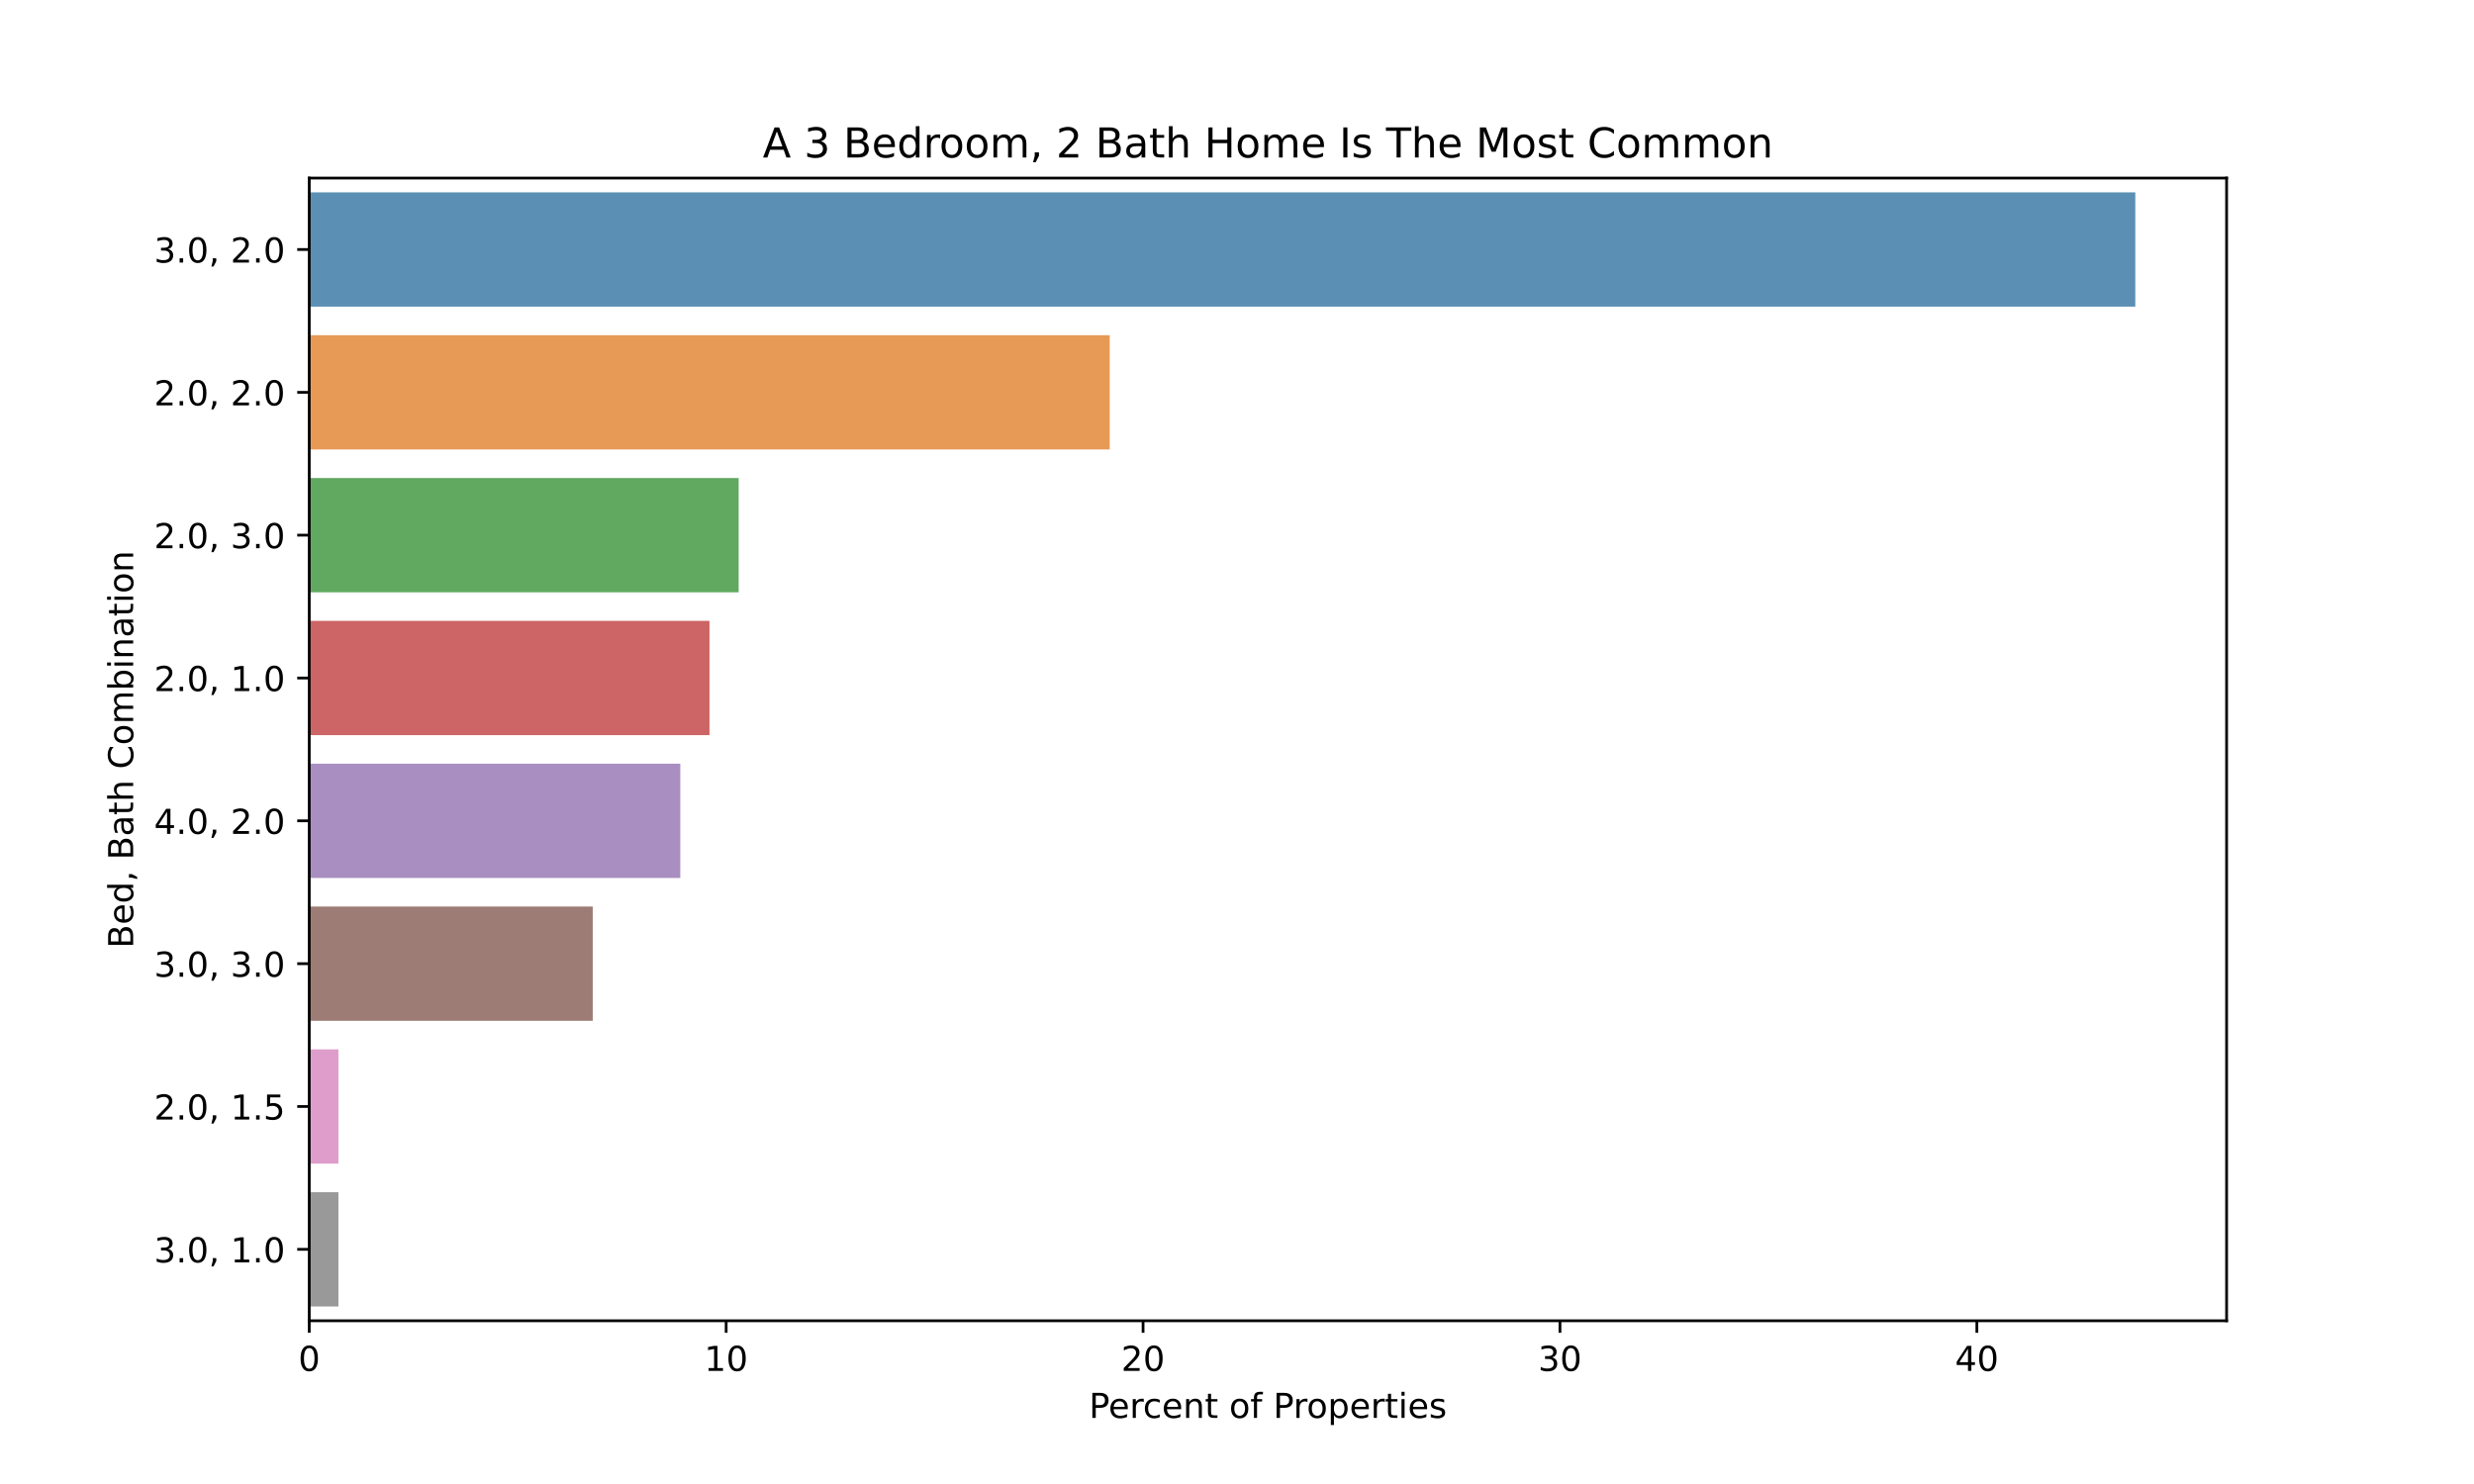
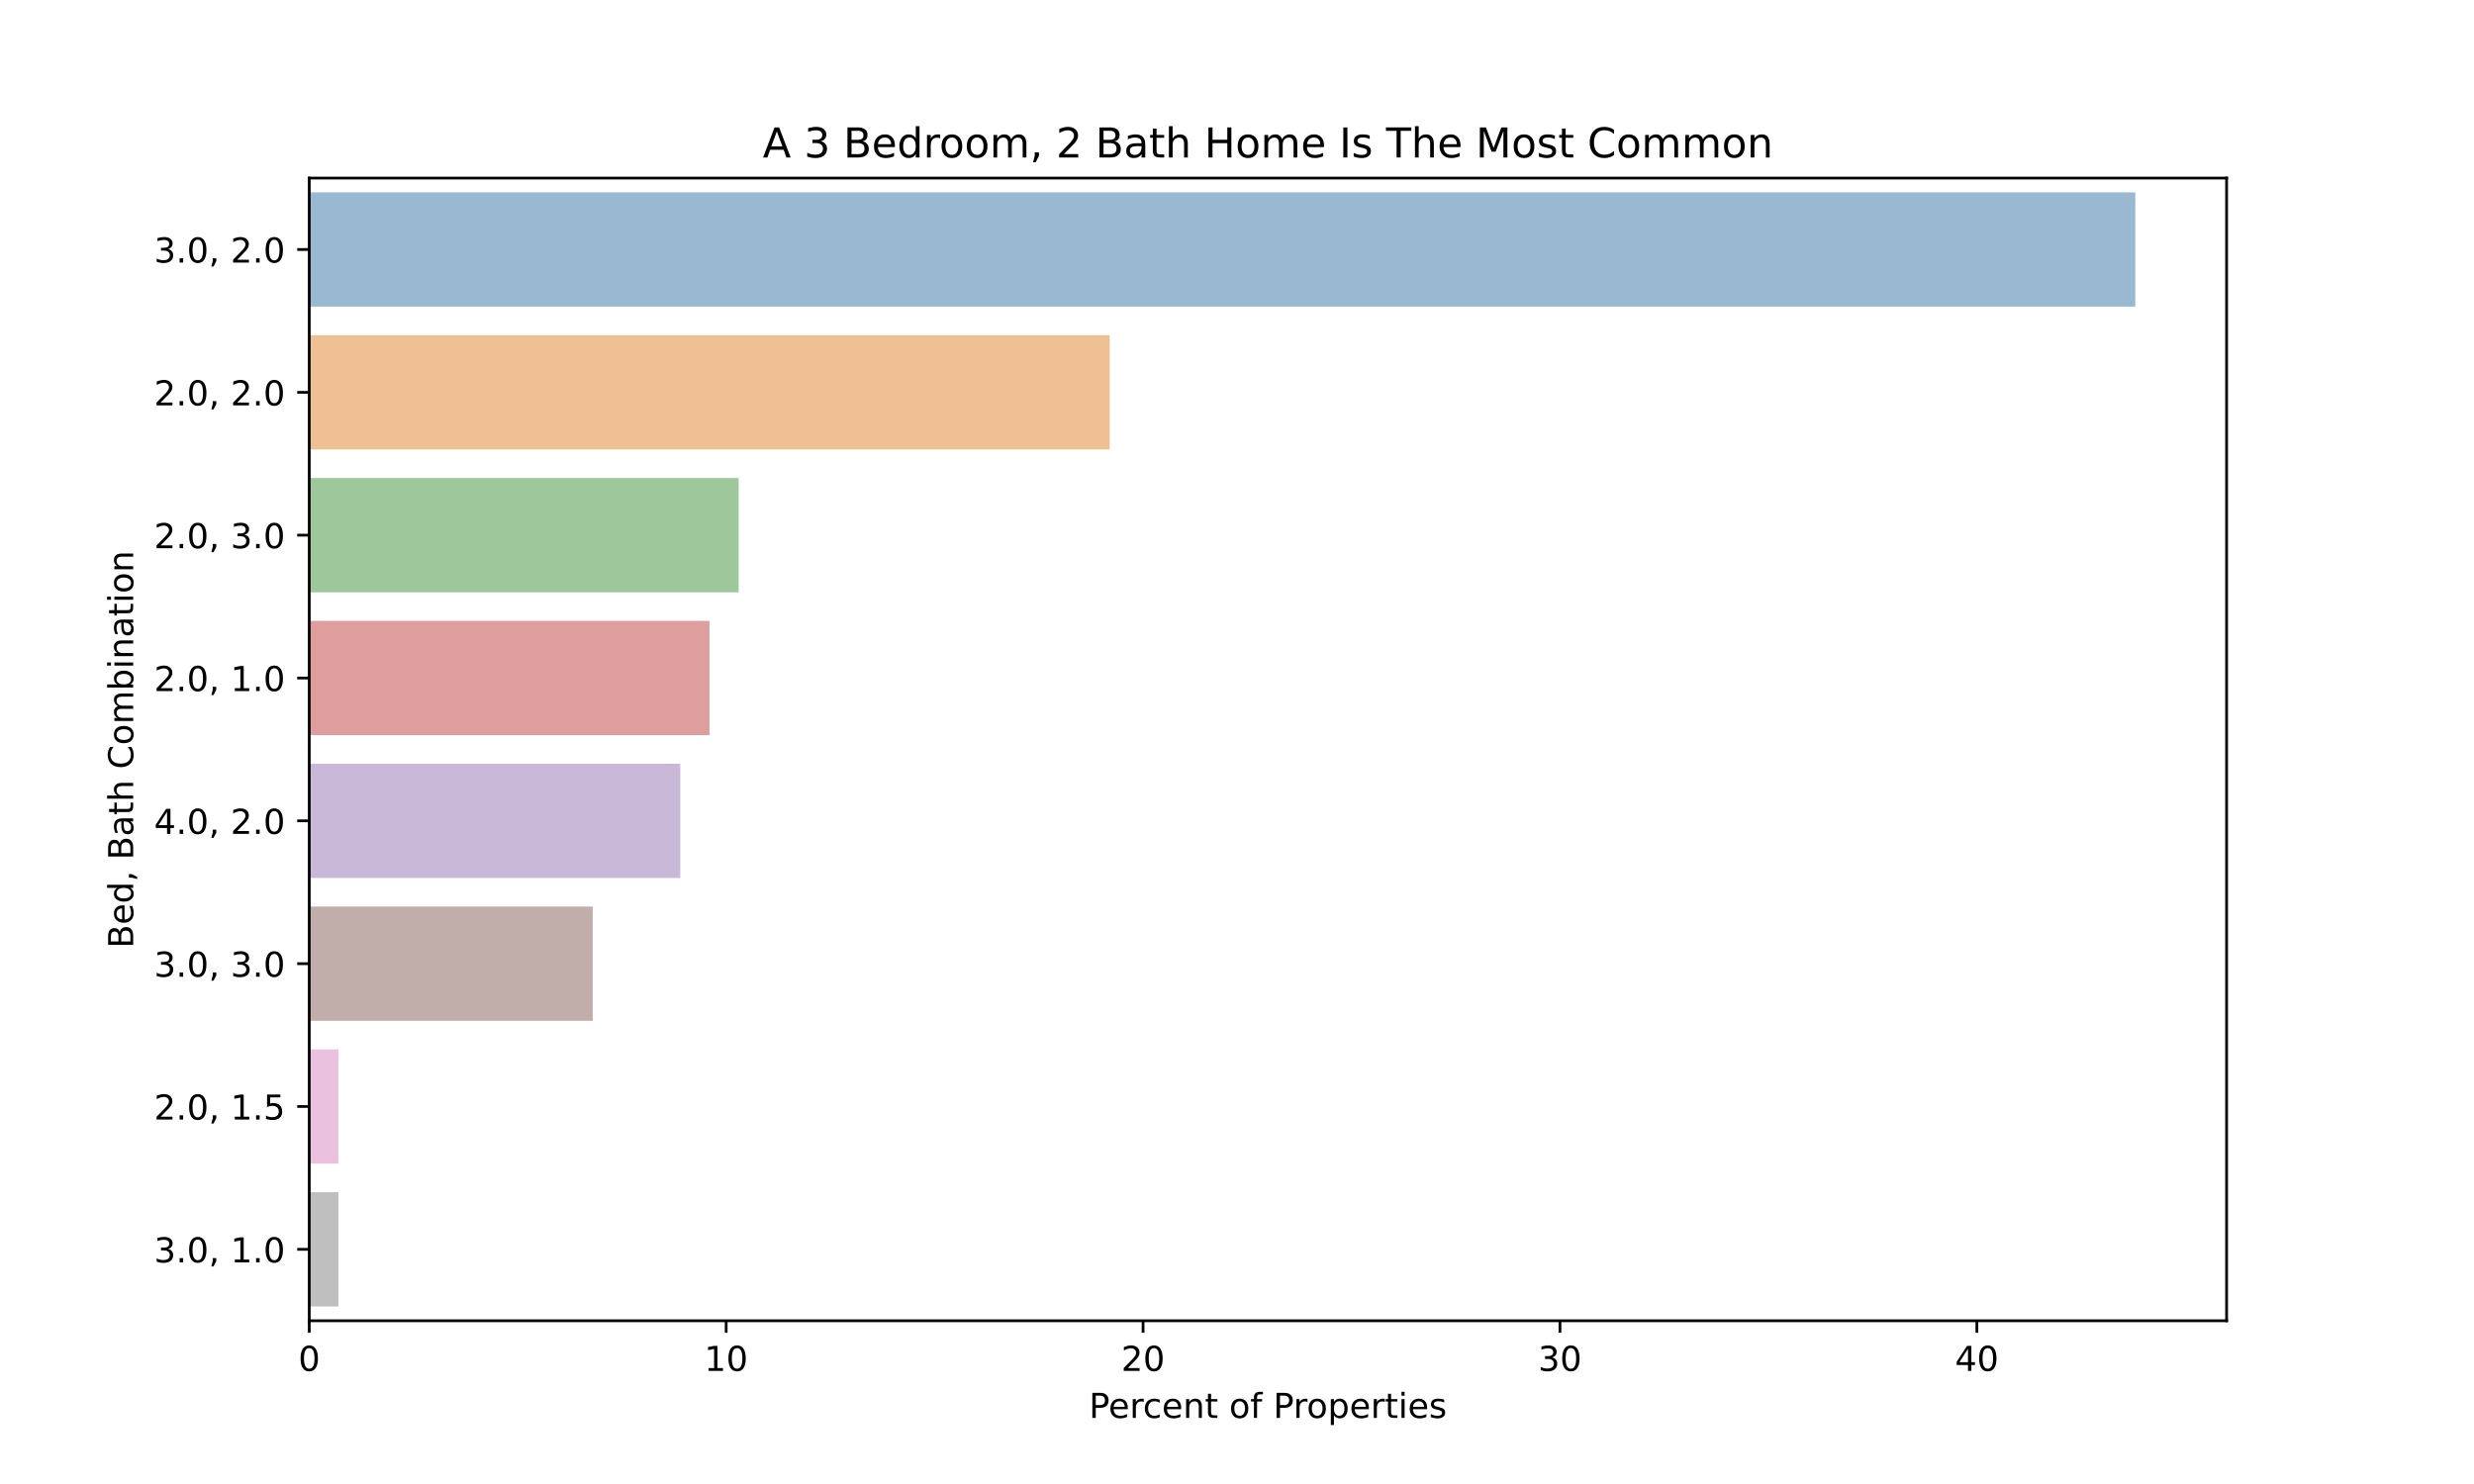
<svg xmlns="http://www.w3.org/2000/svg" xmlns:xlink="http://www.w3.org/1999/xlink" width="720pt" height="432pt" viewBox="0 0 720 432" version="1.1">
  <defs>
    <style type="text/css">*{stroke-linejoin: round; stroke-linecap: butt}</style>
  </defs>
  <g id="figure_1">
    <g id="patch_1">
      <path d="M 0 432  L 720 432  L 720 0  L 0 0  z " style="fill: #ffffff" />
    </g>
    <g id="axes_1">
      <g id="patch_2">
        <path d="M 90 384.48  L 648 384.48  L 648 51.84  L 90 51.84  z " style="fill: #ffffff" />
      </g>
      <g id="patch_3">
-         <path d="M 90 55.998  L 621.429 55.998  L 621.429 89.262  L 90 89.262  z " clip-path="url(#p7a40c414b9)" style="fill: #3274a1; opacity: 0.8" />
+         <path d="M 90 55.998  L 621.429 55.998  L 621.429 89.262  L 90 89.262  z " clip-path="url(#pf387bb75e4)" style="fill: #3274a1; opacity: 0.5" />
      </g>
      <g id="patch_4">
-         <path d="M 90 97.578  L 322.955 97.578  L 322.955 130.842  L 90 130.842  z " clip-path="url(#p7a40c414b9)" style="fill: #e1812c; opacity: 0.8" />
+         <path d="M 90 97.578  L 322.955 97.578  L 322.955 130.842  L 90 130.842  z " clip-path="url(#pf387bb75e4)" style="fill: #e1812c; opacity: 0.5" />
      </g>
      <g id="patch_5">
-         <path d="M 90 139.158  L 214.971 139.158  L 214.971 172.422  L 90 172.422  z " clip-path="url(#p7a40c414b9)" style="fill: #3a923a; opacity: 0.8" />
+         <path d="M 90 139.158  L 214.971 139.158  L 214.971 172.422  L 90 172.422  z " clip-path="url(#pf387bb75e4)" style="fill: #3a923a; opacity: 0.5" />
      </g>
      <g id="patch_6">
-         <path d="M 90 180.738  L 206.477 180.738  L 206.477 214.002  L 90 214.002  z " clip-path="url(#p7a40c414b9)" style="fill: #c03d3e; opacity: 0.8" />
+         <path d="M 90 180.738  L 206.477 180.738  L 206.477 214.002  L 90 214.002  z " clip-path="url(#pf387bb75e4)" style="fill: #c03d3e; opacity: 0.5" />
      </g>
      <g id="patch_7">
-         <path d="M 90 222.318  L 197.984 222.318  L 197.984 255.582  L 90 255.582  z " clip-path="url(#p7a40c414b9)" style="fill: #9372b2; opacity: 0.8" />
+         <path d="M 90 222.318  L 197.984 222.318  L 197.984 255.582  L 90 255.582  z " clip-path="url(#pf387bb75e4)" style="fill: #9372b2; opacity: 0.5" />
      </g>
      <g id="patch_8">
-         <path d="M 90 263.898  L 172.505 263.898  L 172.505 297.162  L 90 297.162  z " clip-path="url(#p7a40c414b9)" style="fill: #845b53; opacity: 0.8" />
+         <path d="M 90 263.898  L 172.505 263.898  L 172.505 297.162  L 90 297.162  z " clip-path="url(#pf387bb75e4)" style="fill: #845b53; opacity: 0.5" />
      </g>
      <g id="patch_9">
-         <path d="M 90 305.478  L 98.493 305.478  L 98.493 338.742  L 90 338.742  z " clip-path="url(#p7a40c414b9)" style="fill: #d684bd; opacity: 0.8" />
+         <path d="M 90 305.478  L 98.493 305.478  L 98.493 338.742  L 90 338.742  z " clip-path="url(#pf387bb75e4)" style="fill: #d684bd; opacity: 0.5" />
      </g>
      <g id="patch_10">
-         <path d="M 90 347.058  L 98.493 347.058  L 98.493 380.322  L 90 380.322  z " clip-path="url(#p7a40c414b9)" style="fill: #7f7f7f; opacity: 0.8" />
+         <path d="M 90 347.058  L 98.493 347.058  L 98.493 380.322  L 90 380.322  z " clip-path="url(#pf387bb75e4)" style="fill: #7f7f7f; opacity: 0.5" />
      </g>
      <g id="matplotlib.axis_1">
        <g id="xtick_1">
          <g id="line2d_1">
            <defs>
-               <path id="mdd490d1324" d="M 0 0  L 0 3.5  " style="stroke: #000000; stroke-width: 0.8" />
+               <path id="m7e2e4ef338" d="M 0 0  L 0 3.5  " style="stroke: #000000; stroke-width: 0.8" />
            </defs>
            <g>
-               <use xlink:href="#mdd490d1324" x="90" y="384.48" style="stroke: #000000; stroke-width: 0.8" />
+               <use xlink:href="#m7e2e4ef338" x="90" y="384.48" style="stroke: #000000; stroke-width: 0.8" />
            </g>
          </g>
          <g id="text_1">
            <g transform="translate(86.81875 399.0784) scale(0.1 -0.1)">
              <defs>
                <path id="DejaVuSans-30" d="M 2034 4250  Q 1547 4250 1301 3770  Q 1056 3291 1056 2328  Q 1056 1369 1301 889  Q 1547 409 2034 409  Q 2525 409 2770 889  Q 3016 1369 3016 2328  Q 3016 3291 2770 3770  Q 2525 4250 2034 4250  z M 2034 4750  Q 2819 4750 3233 4129  Q 3647 3509 3647 2328  Q 3647 1150 3233 529  Q 2819 -91 2034 -91  Q 1250 -91 836 529  Q 422 1150 422 2328  Q 422 3509 836 4129  Q 1250 4750 2034 4750  z " transform="scale(0.015625)" />
              </defs>
              <use xlink:href="#DejaVuSans-30" />
            </g>
          </g>
        </g>
        <g id="xtick_2">
          <g id="line2d_2">
            <g>
-               <use xlink:href="#mdd490d1324" x="211.331" y="384.48" style="stroke: #000000; stroke-width: 0.8" />
+               <use xlink:href="#m7e2e4ef338" x="211.331" y="384.48" style="stroke: #000000; stroke-width: 0.8" />
            </g>
          </g>
          <g id="text_2">
            <g transform="translate(204.9682 399.0784) scale(0.1 -0.1)">
              <defs>
                <path id="DejaVuSans-31" d="M 794 531  L 1825 531  L 1825 4091  L 703 3866  L 703 4441  L 1819 4666  L 2450 4666  L 2450 531  L 3481 531  L 3481 0  L 794 0  L 794 531  z " transform="scale(0.015625)" />
              </defs>
              <use xlink:href="#DejaVuSans-31" />
              <use xlink:href="#DejaVuSans-30" x="63.623" />
            </g>
          </g>
        </g>
        <g id="xtick_3">
          <g id="line2d_3">
            <g>
-               <use xlink:href="#mdd490d1324" x="332.661" y="384.48" style="stroke: #000000; stroke-width: 0.8" />
+               <use xlink:href="#m7e2e4ef338" x="332.661" y="384.48" style="stroke: #000000; stroke-width: 0.8" />
            </g>
          </g>
          <g id="text_3">
            <g transform="translate(326.2989 399.0784) scale(0.1 -0.1)">
              <defs>
                <path id="DejaVuSans-32" d="M 1228 531  L 3431 531  L 3431 0  L 469 0  L 469 531  Q 828 903 1448 1529  Q 2069 2156 2228 2338  Q 2531 2678 2651 2914  Q 2772 3150 2772 3378  Q 2772 3750 2511 3984  Q 2250 4219 1831 4219  Q 1534 4219 1204 4116  Q 875 4013 500 3803  L 500 4441  Q 881 4594 1212 4672  Q 1544 4750 1819 4750  Q 2544 4750 2975 4387  Q 3406 4025 3406 3419  Q 3406 3131 3298 2873  Q 3191 2616 2906 2266  Q 2828 2175 2409 1742  Q 1991 1309 1228 531  z " transform="scale(0.015625)" />
              </defs>
              <use xlink:href="#DejaVuSans-32" />
              <use xlink:href="#DejaVuSans-30" x="63.623" />
            </g>
          </g>
        </g>
        <g id="xtick_4">
          <g id="line2d_4">
            <g>
-               <use xlink:href="#mdd490d1324" x="453.992" y="384.48" style="stroke: #000000; stroke-width: 0.8" />
+               <use xlink:href="#m7e2e4ef338" x="453.992" y="384.48" style="stroke: #000000; stroke-width: 0.8" />
            </g>
          </g>
          <g id="text_4">
            <g transform="translate(447.6297 399.0784) scale(0.1 -0.1)">
              <defs>
                <path id="DejaVuSans-33" d="M 2597 2516  Q 3050 2419 3304 2112  Q 3559 1806 3559 1356  Q 3559 666 3084 287  Q 2609 -91 1734 -91  Q 1441 -91 1130 -33  Q 819 25 488 141  L 488 750  Q 750 597 1062 519  Q 1375 441 1716 441  Q 2309 441 2620 675  Q 2931 909 2931 1356  Q 2931 1769 2642 2001  Q 2353 2234 1838 2234  L 1294 2234  L 1294 2753  L 1863 2753  Q 2328 2753 2575 2939  Q 2822 3125 2822 3475  Q 2822 3834 2567 4026  Q 2313 4219 1838 4219  Q 1578 4219 1281 4162  Q 984 4106 628 3988  L 628 4550  Q 988 4650 1302 4700  Q 1616 4750 1894 4750  Q 2613 4750 3031 4423  Q 3450 4097 3450 3541  Q 3450 3153 3228 2886  Q 3006 2619 2597 2516  z " transform="scale(0.015625)" />
              </defs>
              <use xlink:href="#DejaVuSans-33" />
              <use xlink:href="#DejaVuSans-30" x="63.623" />
            </g>
          </g>
        </g>
        <g id="xtick_5">
          <g id="line2d_5">
            <g>
-               <use xlink:href="#mdd490d1324" x="575.323" y="384.48" style="stroke: #000000; stroke-width: 0.8" />
+               <use xlink:href="#m7e2e4ef338" x="575.323" y="384.48" style="stroke: #000000; stroke-width: 0.8" />
            </g>
          </g>
          <g id="text_5">
            <g transform="translate(568.9604 399.0784) scale(0.1 -0.1)">
              <defs>
                <path id="DejaVuSans-34" d="M 2419 4116  L 825 1625  L 2419 1625  L 2419 4116  z M 2253 4666  L 3047 4666  L 3047 1625  L 3713 1625  L 3713 1100  L 3047 1100  L 3047 0  L 2419 0  L 2419 1100  L 313 1100  L 313 1709  L 2253 4666  z " transform="scale(0.015625)" />
              </defs>
              <use xlink:href="#DejaVuSans-34" />
              <use xlink:href="#DejaVuSans-30" x="63.623" />
            </g>
          </g>
        </g>
        <g id="text_6">
          <g transform="translate(316.9281 412.7566) scale(0.1 -0.1)">
            <defs>
              <path id="DejaVuSans-50" d="M 1259 4147  L 1259 2394  L 2053 2394  Q 2494 2394 2734 2622  Q 2975 2850 2975 3272  Q 2975 3691 2734 3919  Q 2494 4147 2053 4147  L 1259 4147  z M 628 4666  L 2053 4666  Q 2838 4666 3239 4311  Q 3641 3956 3641 3272  Q 3641 2581 3239 2228  Q 2838 1875 2053 1875  L 1259 1875  L 1259 0  L 628 0  L 628 4666  z " transform="scale(0.015625)" />
              <path id="DejaVuSans-65" d="M 3597 1894  L 3597 1613  L 953 1613  Q 991 1019 1311 708  Q 1631 397 2203 397  Q 2534 397 2845 478  Q 3156 559 3463 722  L 3463 178  Q 3153 47 2828 -22  Q 2503 -91 2169 -91  Q 1331 -91 842 396  Q 353 884 353 1716  Q 353 2575 817 3079  Q 1281 3584 2069 3584  Q 2775 3584 3186 3129  Q 3597 2675 3597 1894  z M 3022 2063  Q 3016 2534 2758 2815  Q 2500 3097 2075 3097  Q 1594 3097 1305 2825  Q 1016 2553 972 2059  L 3022 2063  z " transform="scale(0.015625)" />
              <path id="DejaVuSans-72" d="M 2631 2963  Q 2534 3019 2420 3045  Q 2306 3072 2169 3072  Q 1681 3072 1420 2755  Q 1159 2438 1159 1844  L 1159 0  L 581 0  L 581 3500  L 1159 3500  L 1159 2956  Q 1341 3275 1631 3429  Q 1922 3584 2338 3584  Q 2397 3584 2469 3576  Q 2541 3569 2628 3553  L 2631 2963  z " transform="scale(0.015625)" />
              <path id="DejaVuSans-63" d="M 3122 3366  L 3122 2828  Q 2878 2963 2633 3030  Q 2388 3097 2138 3097  Q 1578 3097 1268 2742  Q 959 2388 959 1747  Q 959 1106 1268 751  Q 1578 397 2138 397  Q 2388 397 2633 464  Q 2878 531 3122 666  L 3122 134  Q 2881 22 2623 -34  Q 2366 -91 2075 -91  Q 1284 -91 818 406  Q 353 903 353 1747  Q 353 2603 823 3093  Q 1294 3584 2113 3584  Q 2378 3584 2631 3529  Q 2884 3475 3122 3366  z " transform="scale(0.015625)" />
              <path id="DejaVuSans-6e" d="M 3513 2113  L 3513 0  L 2938 0  L 2938 2094  Q 2938 2591 2744 2837  Q 2550 3084 2163 3084  Q 1697 3084 1428 2787  Q 1159 2491 1159 1978  L 1159 0  L 581 0  L 581 3500  L 1159 3500  L 1159 2956  Q 1366 3272 1645 3428  Q 1925 3584 2291 3584  Q 2894 3584 3203 3211  Q 3513 2838 3513 2113  z " transform="scale(0.015625)" />
              <path id="DejaVuSans-74" d="M 1172 4494  L 1172 3500  L 2356 3500  L 2356 3053  L 1172 3053  L 1172 1153  Q 1172 725 1289 603  Q 1406 481 1766 481  L 2356 481  L 2356 0  L 1766 0  Q 1100 0 847 248  Q 594 497 594 1153  L 594 3053  L 172 3053  L 172 3500  L 594 3500  L 594 4494  L 1172 4494  z " transform="scale(0.015625)" />
              <path id="DejaVuSans-20" transform="scale(0.015625)" />
              <path id="DejaVuSans-6f" d="M 1959 3097  Q 1497 3097 1228 2736  Q 959 2375 959 1747  Q 959 1119 1226 758  Q 1494 397 1959 397  Q 2419 397 2687 759  Q 2956 1122 2956 1747  Q 2956 2369 2687 2733  Q 2419 3097 1959 3097  z M 1959 3584  Q 2709 3584 3137 3096  Q 3566 2609 3566 1747  Q 3566 888 3137 398  Q 2709 -91 1959 -91  Q 1206 -91 779 398  Q 353 888 353 1747  Q 353 2609 779 3096  Q 1206 3584 1959 3584  z " transform="scale(0.015625)" />
              <path id="DejaVuSans-66" d="M 2375 4863  L 2375 4384  L 1825 4384  Q 1516 4384 1395 4259  Q 1275 4134 1275 3809  L 1275 3500  L 2222 3500  L 2222 3053  L 1275 3053  L 1275 0  L 697 0  L 697 3053  L 147 3053  L 147 3500  L 697 3500  L 697 3744  Q 697 4328 969 4595  Q 1241 4863 1831 4863  L 2375 4863  z " transform="scale(0.015625)" />
              <path id="DejaVuSans-70" d="M 1159 525  L 1159 -1331  L 581 -1331  L 581 3500  L 1159 3500  L 1159 2969  Q 1341 3281 1617 3432  Q 1894 3584 2278 3584  Q 2916 3584 3314 3078  Q 3713 2572 3713 1747  Q 3713 922 3314 415  Q 2916 -91 2278 -91  Q 1894 -91 1617 61  Q 1341 213 1159 525  z M 3116 1747  Q 3116 2381 2855 2742  Q 2594 3103 2138 3103  Q 1681 3103 1420 2742  Q 1159 2381 1159 1747  Q 1159 1113 1420 752  Q 1681 391 2138 391  Q 2594 391 2855 752  Q 3116 1113 3116 1747  z " transform="scale(0.015625)" />
              <path id="DejaVuSans-69" d="M 603 3500  L 1178 3500  L 1178 0  L 603 0  L 603 3500  z M 603 4863  L 1178 4863  L 1178 4134  L 603 4134  L 603 4863  z " transform="scale(0.015625)" />
              <path id="DejaVuSans-73" d="M 2834 3397  L 2834 2853  Q 2591 2978 2328 3040  Q 2066 3103 1784 3103  Q 1356 3103 1142 2972  Q 928 2841 928 2578  Q 928 2378 1081 2264  Q 1234 2150 1697 2047  L 1894 2003  Q 2506 1872 2764 1633  Q 3022 1394 3022 966  Q 3022 478 2636 193  Q 2250 -91 1575 -91  Q 1294 -91 989 -36  Q 684 19 347 128  L 347 722  Q 666 556 975 473  Q 1284 391 1588 391  Q 1994 391 2212 530  Q 2431 669 2431 922  Q 2431 1156 2273 1281  Q 2116 1406 1581 1522  L 1381 1569  Q 847 1681 609 1914  Q 372 2147 372 2553  Q 372 3047 722 3315  Q 1072 3584 1716 3584  Q 2034 3584 2315 3537  Q 2597 3491 2834 3397  z " transform="scale(0.015625)" />
            </defs>
            <use xlink:href="#DejaVuSans-50" />
            <use xlink:href="#DejaVuSans-65" x="56.678" />
            <use xlink:href="#DejaVuSans-72" x="118.201" />
            <use xlink:href="#DejaVuSans-63" x="157.064" />
            <use xlink:href="#DejaVuSans-65" x="212.045" />
            <use xlink:href="#DejaVuSans-6e" x="273.568" />
            <use xlink:href="#DejaVuSans-74" x="336.947" />
            <use xlink:href="#DejaVuSans-20" x="376.156" />
            <use xlink:href="#DejaVuSans-6f" x="407.943" />
            <use xlink:href="#DejaVuSans-66" x="469.125" />
            <use xlink:href="#DejaVuSans-20" x="504.33" />
            <use xlink:href="#DejaVuSans-50" x="536.117" />
            <use xlink:href="#DejaVuSans-72" x="594.67" />
            <use xlink:href="#DejaVuSans-6f" x="633.533" />
            <use xlink:href="#DejaVuSans-70" x="694.715" />
            <use xlink:href="#DejaVuSans-65" x="758.191" />
            <use xlink:href="#DejaVuSans-72" x="819.715" />
            <use xlink:href="#DejaVuSans-74" x="860.828" />
            <use xlink:href="#DejaVuSans-69" x="900.037" />
            <use xlink:href="#DejaVuSans-65" x="927.82" />
            <use xlink:href="#DejaVuSans-73" x="989.344" />
          </g>
        </g>
      </g>
      <g id="matplotlib.axis_2">
        <g id="ytick_1">
          <g id="line2d_6">
            <defs>
-               <path id="m4b95f37fa6" d="M 0 0  L -3.5 0  " style="stroke: #000000; stroke-width: 0.8" />
+               <path id="m09d6b8a327" d="M 0 0  L -3.5 0  " style="stroke: #000000; stroke-width: 0.8" />
            </defs>
            <g>
-               <use xlink:href="#m4b95f37fa6" x="90" y="72.63" style="stroke: #000000; stroke-width: 0.8" />
+               <use xlink:href="#m09d6b8a327" x="90" y="72.63" style="stroke: #000000; stroke-width: 0.8" />
            </g>
          </g>
          <g id="text_7">
            <g transform="translate(44.8375 76.42922) scale(0.1 -0.1)">
              <defs>
                <path id="DejaVuSans-2e" d="M 684 794  L 1344 794  L 1344 0  L 684 0  L 684 794  z " transform="scale(0.015625)" />
                <path id="DejaVuSans-2c" d="M 750 794  L 1409 794  L 1409 256  L 897 -744  L 494 -744  L 750 256  L 750 794  z " transform="scale(0.015625)" />
              </defs>
              <use xlink:href="#DejaVuSans-33" />
              <use xlink:href="#DejaVuSans-2e" x="63.623" />
              <use xlink:href="#DejaVuSans-30" x="95.41" />
              <use xlink:href="#DejaVuSans-2c" x="159.033" />
              <use xlink:href="#DejaVuSans-20" x="190.82" />
              <use xlink:href="#DejaVuSans-32" x="222.607" />
              <use xlink:href="#DejaVuSans-2e" x="286.23" />
              <use xlink:href="#DejaVuSans-30" x="318.018" />
            </g>
          </g>
        </g>
        <g id="ytick_2">
          <g id="line2d_7">
            <g>
-               <use xlink:href="#m4b95f37fa6" x="90" y="114.21" style="stroke: #000000; stroke-width: 0.8" />
+               <use xlink:href="#m09d6b8a327" x="90" y="114.21" style="stroke: #000000; stroke-width: 0.8" />
            </g>
          </g>
          <g id="text_8">
            <g transform="translate(44.8375 118.0092) scale(0.1 -0.1)">
              <use xlink:href="#DejaVuSans-32" />
              <use xlink:href="#DejaVuSans-2e" x="63.623" />
              <use xlink:href="#DejaVuSans-30" x="95.41" />
              <use xlink:href="#DejaVuSans-2c" x="159.033" />
              <use xlink:href="#DejaVuSans-20" x="190.82" />
              <use xlink:href="#DejaVuSans-32" x="222.607" />
              <use xlink:href="#DejaVuSans-2e" x="286.23" />
              <use xlink:href="#DejaVuSans-30" x="318.018" />
            </g>
          </g>
        </g>
        <g id="ytick_3">
          <g id="line2d_8">
            <g>
-               <use xlink:href="#m4b95f37fa6" x="90" y="155.79" style="stroke: #000000; stroke-width: 0.8" />
+               <use xlink:href="#m09d6b8a327" x="90" y="155.79" style="stroke: #000000; stroke-width: 0.8" />
            </g>
          </g>
          <g id="text_9">
            <g transform="translate(44.8375 159.5892) scale(0.1 -0.1)">
              <use xlink:href="#DejaVuSans-32" />
              <use xlink:href="#DejaVuSans-2e" x="63.623" />
              <use xlink:href="#DejaVuSans-30" x="95.41" />
              <use xlink:href="#DejaVuSans-2c" x="159.033" />
              <use xlink:href="#DejaVuSans-20" x="190.82" />
              <use xlink:href="#DejaVuSans-33" x="222.607" />
              <use xlink:href="#DejaVuSans-2e" x="286.23" />
              <use xlink:href="#DejaVuSans-30" x="318.018" />
            </g>
          </g>
        </g>
        <g id="ytick_4">
          <g id="line2d_9">
            <g>
-               <use xlink:href="#m4b95f37fa6" x="90" y="197.37" style="stroke: #000000; stroke-width: 0.8" />
+               <use xlink:href="#m09d6b8a327" x="90" y="197.37" style="stroke: #000000; stroke-width: 0.8" />
            </g>
          </g>
          <g id="text_10">
            <g transform="translate(44.8375 201.1692) scale(0.1 -0.1)">
              <use xlink:href="#DejaVuSans-32" />
              <use xlink:href="#DejaVuSans-2e" x="63.623" />
              <use xlink:href="#DejaVuSans-30" x="95.41" />
              <use xlink:href="#DejaVuSans-2c" x="159.033" />
              <use xlink:href="#DejaVuSans-20" x="190.82" />
              <use xlink:href="#DejaVuSans-31" x="222.607" />
              <use xlink:href="#DejaVuSans-2e" x="286.23" />
              <use xlink:href="#DejaVuSans-30" x="318.018" />
            </g>
          </g>
        </g>
        <g id="ytick_5">
          <g id="line2d_10">
            <g>
-               <use xlink:href="#m4b95f37fa6" x="90" y="238.95" style="stroke: #000000; stroke-width: 0.8" />
+               <use xlink:href="#m09d6b8a327" x="90" y="238.95" style="stroke: #000000; stroke-width: 0.8" />
            </g>
          </g>
          <g id="text_11">
            <g transform="translate(44.8375 242.7492) scale(0.1 -0.1)">
              <use xlink:href="#DejaVuSans-34" />
              <use xlink:href="#DejaVuSans-2e" x="63.623" />
              <use xlink:href="#DejaVuSans-30" x="95.41" />
              <use xlink:href="#DejaVuSans-2c" x="159.033" />
              <use xlink:href="#DejaVuSans-20" x="190.82" />
              <use xlink:href="#DejaVuSans-32" x="222.607" />
              <use xlink:href="#DejaVuSans-2e" x="286.23" />
              <use xlink:href="#DejaVuSans-30" x="318.018" />
            </g>
          </g>
        </g>
        <g id="ytick_6">
          <g id="line2d_11">
            <g>
-               <use xlink:href="#m4b95f37fa6" x="90" y="280.53" style="stroke: #000000; stroke-width: 0.8" />
+               <use xlink:href="#m09d6b8a327" x="90" y="280.53" style="stroke: #000000; stroke-width: 0.8" />
            </g>
          </g>
          <g id="text_12">
            <g transform="translate(44.8375 284.3292) scale(0.1 -0.1)">
              <use xlink:href="#DejaVuSans-33" />
              <use xlink:href="#DejaVuSans-2e" x="63.623" />
              <use xlink:href="#DejaVuSans-30" x="95.41" />
              <use xlink:href="#DejaVuSans-2c" x="159.033" />
              <use xlink:href="#DejaVuSans-20" x="190.82" />
              <use xlink:href="#DejaVuSans-33" x="222.607" />
              <use xlink:href="#DejaVuSans-2e" x="286.23" />
              <use xlink:href="#DejaVuSans-30" x="318.018" />
            </g>
          </g>
        </g>
        <g id="ytick_7">
          <g id="line2d_12">
            <g>
-               <use xlink:href="#m4b95f37fa6" x="90" y="322.11" style="stroke: #000000; stroke-width: 0.8" />
+               <use xlink:href="#m09d6b8a327" x="90" y="322.11" style="stroke: #000000; stroke-width: 0.8" />
            </g>
          </g>
          <g id="text_13">
            <g transform="translate(44.8375 325.9092) scale(0.1 -0.1)">
              <defs>
                <path id="DejaVuSans-35" d="M 691 4666  L 3169 4666  L 3169 4134  L 1269 4134  L 1269 2991  Q 1406 3038 1543 3061  Q 1681 3084 1819 3084  Q 2600 3084 3056 2656  Q 3513 2228 3513 1497  Q 3513 744 3044 326  Q 2575 -91 1722 -91  Q 1428 -91 1123 -41  Q 819 9 494 109  L 494 744  Q 775 591 1075 516  Q 1375 441 1709 441  Q 2250 441 2565 725  Q 2881 1009 2881 1497  Q 2881 1984 2565 2268  Q 2250 2553 1709 2553  Q 1456 2553 1204 2497  Q 953 2441 691 2322  L 691 4666  z " transform="scale(0.015625)" />
              </defs>
              <use xlink:href="#DejaVuSans-32" />
              <use xlink:href="#DejaVuSans-2e" x="63.623" />
              <use xlink:href="#DejaVuSans-30" x="95.41" />
              <use xlink:href="#DejaVuSans-2c" x="159.033" />
              <use xlink:href="#DejaVuSans-20" x="190.82" />
              <use xlink:href="#DejaVuSans-31" x="222.607" />
              <use xlink:href="#DejaVuSans-2e" x="286.23" />
              <use xlink:href="#DejaVuSans-35" x="318.018" />
            </g>
          </g>
        </g>
        <g id="ytick_8">
          <g id="line2d_13">
            <g>
-               <use xlink:href="#m4b95f37fa6" x="90" y="363.69" style="stroke: #000000; stroke-width: 0.8" />
+               <use xlink:href="#m09d6b8a327" x="90" y="363.69" style="stroke: #000000; stroke-width: 0.8" />
            </g>
          </g>
          <g id="text_14">
            <g transform="translate(44.8375 367.4892) scale(0.1 -0.1)">
              <use xlink:href="#DejaVuSans-33" />
              <use xlink:href="#DejaVuSans-2e" x="63.623" />
              <use xlink:href="#DejaVuSans-30" x="95.41" />
              <use xlink:href="#DejaVuSans-2c" x="159.033" />
              <use xlink:href="#DejaVuSans-20" x="190.82" />
              <use xlink:href="#DejaVuSans-31" x="222.607" />
              <use xlink:href="#DejaVuSans-2e" x="286.23" />
              <use xlink:href="#DejaVuSans-30" x="318.018" />
            </g>
          </g>
        </g>
        <g id="text_15">
          <g transform="translate(38.75781 276.0264) rotate(-90) scale(0.1 -0.1)">
            <defs>
              <path id="DejaVuSans-42" d="M 1259 2228  L 1259 519  L 2272 519  Q 2781 519 3026 730  Q 3272 941 3272 1375  Q 3272 1813 3026 2020  Q 2781 2228 2272 2228  L 1259 2228  z M 1259 4147  L 1259 2741  L 2194 2741  Q 2656 2741 2882 2914  Q 3109 3088 3109 3444  Q 3109 3797 2882 3972  Q 2656 4147 2194 4147  L 1259 4147  z M 628 4666  L 2241 4666  Q 2963 4666 3353 4366  Q 3744 4066 3744 3513  Q 3744 3084 3544 2831  Q 3344 2578 2956 2516  Q 3422 2416 3680 2098  Q 3938 1781 3938 1306  Q 3938 681 3513 340  Q 3088 0 2303 0  L 628 0  L 628 4666  z " transform="scale(0.015625)" />
              <path id="DejaVuSans-64" d="M 2906 2969  L 2906 4863  L 3481 4863  L 3481 0  L 2906 0  L 2906 525  Q 2725 213 2448 61  Q 2172 -91 1784 -91  Q 1150 -91 751 415  Q 353 922 353 1747  Q 353 2572 751 3078  Q 1150 3584 1784 3584  Q 2172 3584 2448 3432  Q 2725 3281 2906 2969  z M 947 1747  Q 947 1113 1208 752  Q 1469 391 1925 391  Q 2381 391 2643 752  Q 2906 1113 2906 1747  Q 2906 2381 2643 2742  Q 2381 3103 1925 3103  Q 1469 3103 1208 2742  Q 947 2381 947 1747  z " transform="scale(0.015625)" />
              <path id="DejaVuSans-61" d="M 2194 1759  Q 1497 1759 1228 1600  Q 959 1441 959 1056  Q 959 750 1161 570  Q 1363 391 1709 391  Q 2188 391 2477 730  Q 2766 1069 2766 1631  L 2766 1759  L 2194 1759  z M 3341 1997  L 3341 0  L 2766 0  L 2766 531  Q 2569 213 2275 61  Q 1981 -91 1556 -91  Q 1019 -91 701 211  Q 384 513 384 1019  Q 384 1609 779 1909  Q 1175 2209 1959 2209  L 2766 2209  L 2766 2266  Q 2766 2663 2505 2880  Q 2244 3097 1772 3097  Q 1472 3097 1187 3025  Q 903 2953 641 2809  L 641 3341  Q 956 3463 1253 3523  Q 1550 3584 1831 3584  Q 2591 3584 2966 3190  Q 3341 2797 3341 1997  z " transform="scale(0.015625)" />
              <path id="DejaVuSans-68" d="M 3513 2113  L 3513 0  L 2938 0  L 2938 2094  Q 2938 2591 2744 2837  Q 2550 3084 2163 3084  Q 1697 3084 1428 2787  Q 1159 2491 1159 1978  L 1159 0  L 581 0  L 581 4863  L 1159 4863  L 1159 2956  Q 1366 3272 1645 3428  Q 1925 3584 2291 3584  Q 2894 3584 3203 3211  Q 3513 2838 3513 2113  z " transform="scale(0.015625)" />
              <path id="DejaVuSans-43" d="M 4122 4306  L 4122 3641  Q 3803 3938 3442 4084  Q 3081 4231 2675 4231  Q 1875 4231 1450 3742  Q 1025 3253 1025 2328  Q 1025 1406 1450 917  Q 1875 428 2675 428  Q 3081 428 3442 575  Q 3803 722 4122 1019  L 4122 359  Q 3791 134 3420 21  Q 3050 -91 2638 -91  Q 1578 -91 968 557  Q 359 1206 359 2328  Q 359 3453 968 4101  Q 1578 4750 2638 4750  Q 3056 4750 3426 4639  Q 3797 4528 4122 4306  z " transform="scale(0.015625)" />
              <path id="DejaVuSans-6d" d="M 3328 2828  Q 3544 3216 3844 3400  Q 4144 3584 4550 3584  Q 5097 3584 5394 3201  Q 5691 2819 5691 2113  L 5691 0  L 5113 0  L 5113 2094  Q 5113 2597 4934 2840  Q 4756 3084 4391 3084  Q 3944 3084 3684 2787  Q 3425 2491 3425 1978  L 3425 0  L 2847 0  L 2847 2094  Q 2847 2600 2669 2842  Q 2491 3084 2119 3084  Q 1678 3084 1418 2786  Q 1159 2488 1159 1978  L 1159 0  L 581 0  L 581 3500  L 1159 3500  L 1159 2956  Q 1356 3278 1631 3431  Q 1906 3584 2284 3584  Q 2666 3584 2933 3390  Q 3200 3197 3328 2828  z " transform="scale(0.015625)" />
              <path id="DejaVuSans-62" d="M 3116 1747  Q 3116 2381 2855 2742  Q 2594 3103 2138 3103  Q 1681 3103 1420 2742  Q 1159 2381 1159 1747  Q 1159 1113 1420 752  Q 1681 391 2138 391  Q 2594 391 2855 752  Q 3116 1113 3116 1747  z M 1159 2969  Q 1341 3281 1617 3432  Q 1894 3584 2278 3584  Q 2916 3584 3314 3078  Q 3713 2572 3713 1747  Q 3713 922 3314 415  Q 2916 -91 2278 -91  Q 1894 -91 1617 61  Q 1341 213 1159 525  L 1159 0  L 581 0  L 581 4863  L 1159 4863  L 1159 2969  z " transform="scale(0.015625)" />
            </defs>
            <use xlink:href="#DejaVuSans-42" />
            <use xlink:href="#DejaVuSans-65" x="68.604" />
            <use xlink:href="#DejaVuSans-64" x="130.127" />
            <use xlink:href="#DejaVuSans-2c" x="193.604" />
            <use xlink:href="#DejaVuSans-20" x="225.391" />
            <use xlink:href="#DejaVuSans-42" x="257.178" />
            <use xlink:href="#DejaVuSans-61" x="325.781" />
            <use xlink:href="#DejaVuSans-74" x="387.061" />
            <use xlink:href="#DejaVuSans-68" x="426.27" />
            <use xlink:href="#DejaVuSans-20" x="489.648" />
            <use xlink:href="#DejaVuSans-43" x="521.436" />
            <use xlink:href="#DejaVuSans-6f" x="591.26" />
            <use xlink:href="#DejaVuSans-6d" x="652.441" />
            <use xlink:href="#DejaVuSans-62" x="749.854" />
            <use xlink:href="#DejaVuSans-69" x="813.33" />
            <use xlink:href="#DejaVuSans-6e" x="841.113" />
            <use xlink:href="#DejaVuSans-61" x="904.492" />
            <use xlink:href="#DejaVuSans-74" x="965.771" />
            <use xlink:href="#DejaVuSans-69" x="1004.98" />
            <use xlink:href="#DejaVuSans-6f" x="1032.764" />
            <use xlink:href="#DejaVuSans-6e" x="1093.945" />
          </g>
        </g>
      </g>
      <g id="line2d_14">
-         <path clip-path="url(#p7a40c414b9)" style="fill: none; stroke: #424242; stroke-width: 2.7; stroke-linecap: square" />
+         <path clip-path="url(#pf387bb75e4)" style="fill: none; stroke: #424242; stroke-width: 2.7; stroke-linecap: square" />
      </g>
      <g id="line2d_15">
-         <path clip-path="url(#p7a40c414b9)" style="fill: none; stroke: #424242; stroke-width: 2.7; stroke-linecap: square" />
+         <path clip-path="url(#pf387bb75e4)" style="fill: none; stroke: #424242; stroke-width: 2.7; stroke-linecap: square" />
      </g>
      <g id="line2d_16">
-         <path clip-path="url(#p7a40c414b9)" style="fill: none; stroke: #424242; stroke-width: 2.7; stroke-linecap: square" />
+         <path clip-path="url(#pf387bb75e4)" style="fill: none; stroke: #424242; stroke-width: 2.7; stroke-linecap: square" />
      </g>
      <g id="line2d_17">
-         <path clip-path="url(#p7a40c414b9)" style="fill: none; stroke: #424242; stroke-width: 2.7; stroke-linecap: square" />
+         <path clip-path="url(#pf387bb75e4)" style="fill: none; stroke: #424242; stroke-width: 2.7; stroke-linecap: square" />
      </g>
      <g id="line2d_18">
-         <path clip-path="url(#p7a40c414b9)" style="fill: none; stroke: #424242; stroke-width: 2.7; stroke-linecap: square" />
+         <path clip-path="url(#pf387bb75e4)" style="fill: none; stroke: #424242; stroke-width: 2.7; stroke-linecap: square" />
      </g>
      <g id="line2d_19">
-         <path clip-path="url(#p7a40c414b9)" style="fill: none; stroke: #424242; stroke-width: 2.7; stroke-linecap: square" />
+         <path clip-path="url(#pf387bb75e4)" style="fill: none; stroke: #424242; stroke-width: 2.7; stroke-linecap: square" />
      </g>
      <g id="line2d_20">
-         <path clip-path="url(#p7a40c414b9)" style="fill: none; stroke: #424242; stroke-width: 2.7; stroke-linecap: square" />
+         <path clip-path="url(#pf387bb75e4)" style="fill: none; stroke: #424242; stroke-width: 2.7; stroke-linecap: square" />
      </g>
      <g id="line2d_21">
-         <path clip-path="url(#p7a40c414b9)" style="fill: none; stroke: #424242; stroke-width: 2.7; stroke-linecap: square" />
+         <path clip-path="url(#pf387bb75e4)" style="fill: none; stroke: #424242; stroke-width: 2.7; stroke-linecap: square" />
      </g>
      <g id="patch_11">
        <path d="M 90 384.48  L 90 51.84  " style="fill: none; stroke: #000000; stroke-width: 0.8; stroke-linejoin: miter; stroke-linecap: square" />
      </g>
      <g id="patch_12">
        <path d="M 648 384.48  L 648 51.84  " style="fill: none; stroke: #000000; stroke-width: 0.8; stroke-linejoin: miter; stroke-linecap: square" />
      </g>
      <g id="patch_13">
        <path d="M 90 384.48  L 648 384.48  " style="fill: none; stroke: #000000; stroke-width: 0.8; stroke-linejoin: miter; stroke-linecap: square" />
      </g>
      <g id="patch_14">
        <path d="M 90 51.84  L 648 51.84  " style="fill: none; stroke: #000000; stroke-width: 0.8; stroke-linejoin: miter; stroke-linecap: square" />
      </g>
      <g id="text_16">
        <g transform="translate(221.9841 45.84) scale(0.12 -0.12)">
          <defs>
            <path id="DejaVuSans-41" d="M 2188 4044  L 1331 1722  L 3047 1722  L 2188 4044  z M 1831 4666  L 2547 4666  L 4325 0  L 3669 0  L 3244 1197  L 1141 1197  L 716 0  L 50 0  L 1831 4666  z " transform="scale(0.015625)" />
            <path id="DejaVuSans-48" d="M 628 4666  L 1259 4666  L 1259 2753  L 3553 2753  L 3553 4666  L 4184 4666  L 4184 0  L 3553 0  L 3553 2222  L 1259 2222  L 1259 0  L 628 0  L 628 4666  z " transform="scale(0.015625)" />
            <path id="DejaVuSans-49" d="M 628 4666  L 1259 4666  L 1259 0  L 628 0  L 628 4666  z " transform="scale(0.015625)" />
            <path id="DejaVuSans-54" d="M -19 4666  L 3928 4666  L 3928 4134  L 2272 4134  L 2272 0  L 1638 0  L 1638 4134  L -19 4134  L -19 4666  z " transform="scale(0.015625)" />
            <path id="DejaVuSans-4d" d="M 628 4666  L 1569 4666  L 2759 1491  L 3956 4666  L 4897 4666  L 4897 0  L 4281 0  L 4281 4097  L 3078 897  L 2444 897  L 1241 4097  L 1241 0  L 628 0  L 628 4666  z " transform="scale(0.015625)" />
          </defs>
          <use xlink:href="#DejaVuSans-41" />
          <use xlink:href="#DejaVuSans-20" x="68.408" />
          <use xlink:href="#DejaVuSans-33" x="100.195" />
          <use xlink:href="#DejaVuSans-20" x="163.818" />
          <use xlink:href="#DejaVuSans-42" x="195.605" />
          <use xlink:href="#DejaVuSans-65" x="264.209" />
          <use xlink:href="#DejaVuSans-64" x="325.732" />
          <use xlink:href="#DejaVuSans-72" x="389.209" />
          <use xlink:href="#DejaVuSans-6f" x="428.072" />
          <use xlink:href="#DejaVuSans-6f" x="489.254" />
          <use xlink:href="#DejaVuSans-6d" x="550.436" />
          <use xlink:href="#DejaVuSans-2c" x="647.848" />
          <use xlink:href="#DejaVuSans-20" x="679.635" />
          <use xlink:href="#DejaVuSans-32" x="711.422" />
          <use xlink:href="#DejaVuSans-20" x="775.045" />
          <use xlink:href="#DejaVuSans-42" x="806.832" />
          <use xlink:href="#DejaVuSans-61" x="875.436" />
          <use xlink:href="#DejaVuSans-74" x="936.715" />
          <use xlink:href="#DejaVuSans-68" x="975.924" />
          <use xlink:href="#DejaVuSans-20" x="1039.303" />
          <use xlink:href="#DejaVuSans-48" x="1071.09" />
          <use xlink:href="#DejaVuSans-6f" x="1146.285" />
          <use xlink:href="#DejaVuSans-6d" x="1207.467" />
          <use xlink:href="#DejaVuSans-65" x="1304.879" />
          <use xlink:href="#DejaVuSans-20" x="1366.402" />
          <use xlink:href="#DejaVuSans-49" x="1398.189" />
          <use xlink:href="#DejaVuSans-73" x="1427.682" />
          <use xlink:href="#DejaVuSans-20" x="1479.781" />
          <use xlink:href="#DejaVuSans-54" x="1511.568" />
          <use xlink:href="#DejaVuSans-68" x="1572.652" />
          <use xlink:href="#DejaVuSans-65" x="1636.031" />
          <use xlink:href="#DejaVuSans-20" x="1697.555" />
          <use xlink:href="#DejaVuSans-4d" x="1729.342" />
          <use xlink:href="#DejaVuSans-6f" x="1815.621" />
          <use xlink:href="#DejaVuSans-73" x="1876.803" />
          <use xlink:href="#DejaVuSans-74" x="1928.902" />
          <use xlink:href="#DejaVuSans-20" x="1968.111" />
          <use xlink:href="#DejaVuSans-43" x="1999.898" />
          <use xlink:href="#DejaVuSans-6f" x="2069.723" />
          <use xlink:href="#DejaVuSans-6d" x="2130.904" />
          <use xlink:href="#DejaVuSans-6d" x="2228.316" />
          <use xlink:href="#DejaVuSans-6f" x="2325.729" />
          <use xlink:href="#DejaVuSans-6e" x="2386.91" />
        </g>
      </g>
    </g>
  </g>
  <defs>
-     <clipPath id="p7a40c414b9">
+     <clipPath id="pf387bb75e4">
      <rect x="90" y="51.84" width="558" height="332.64" />
    </clipPath>
  </defs>
</svg>
